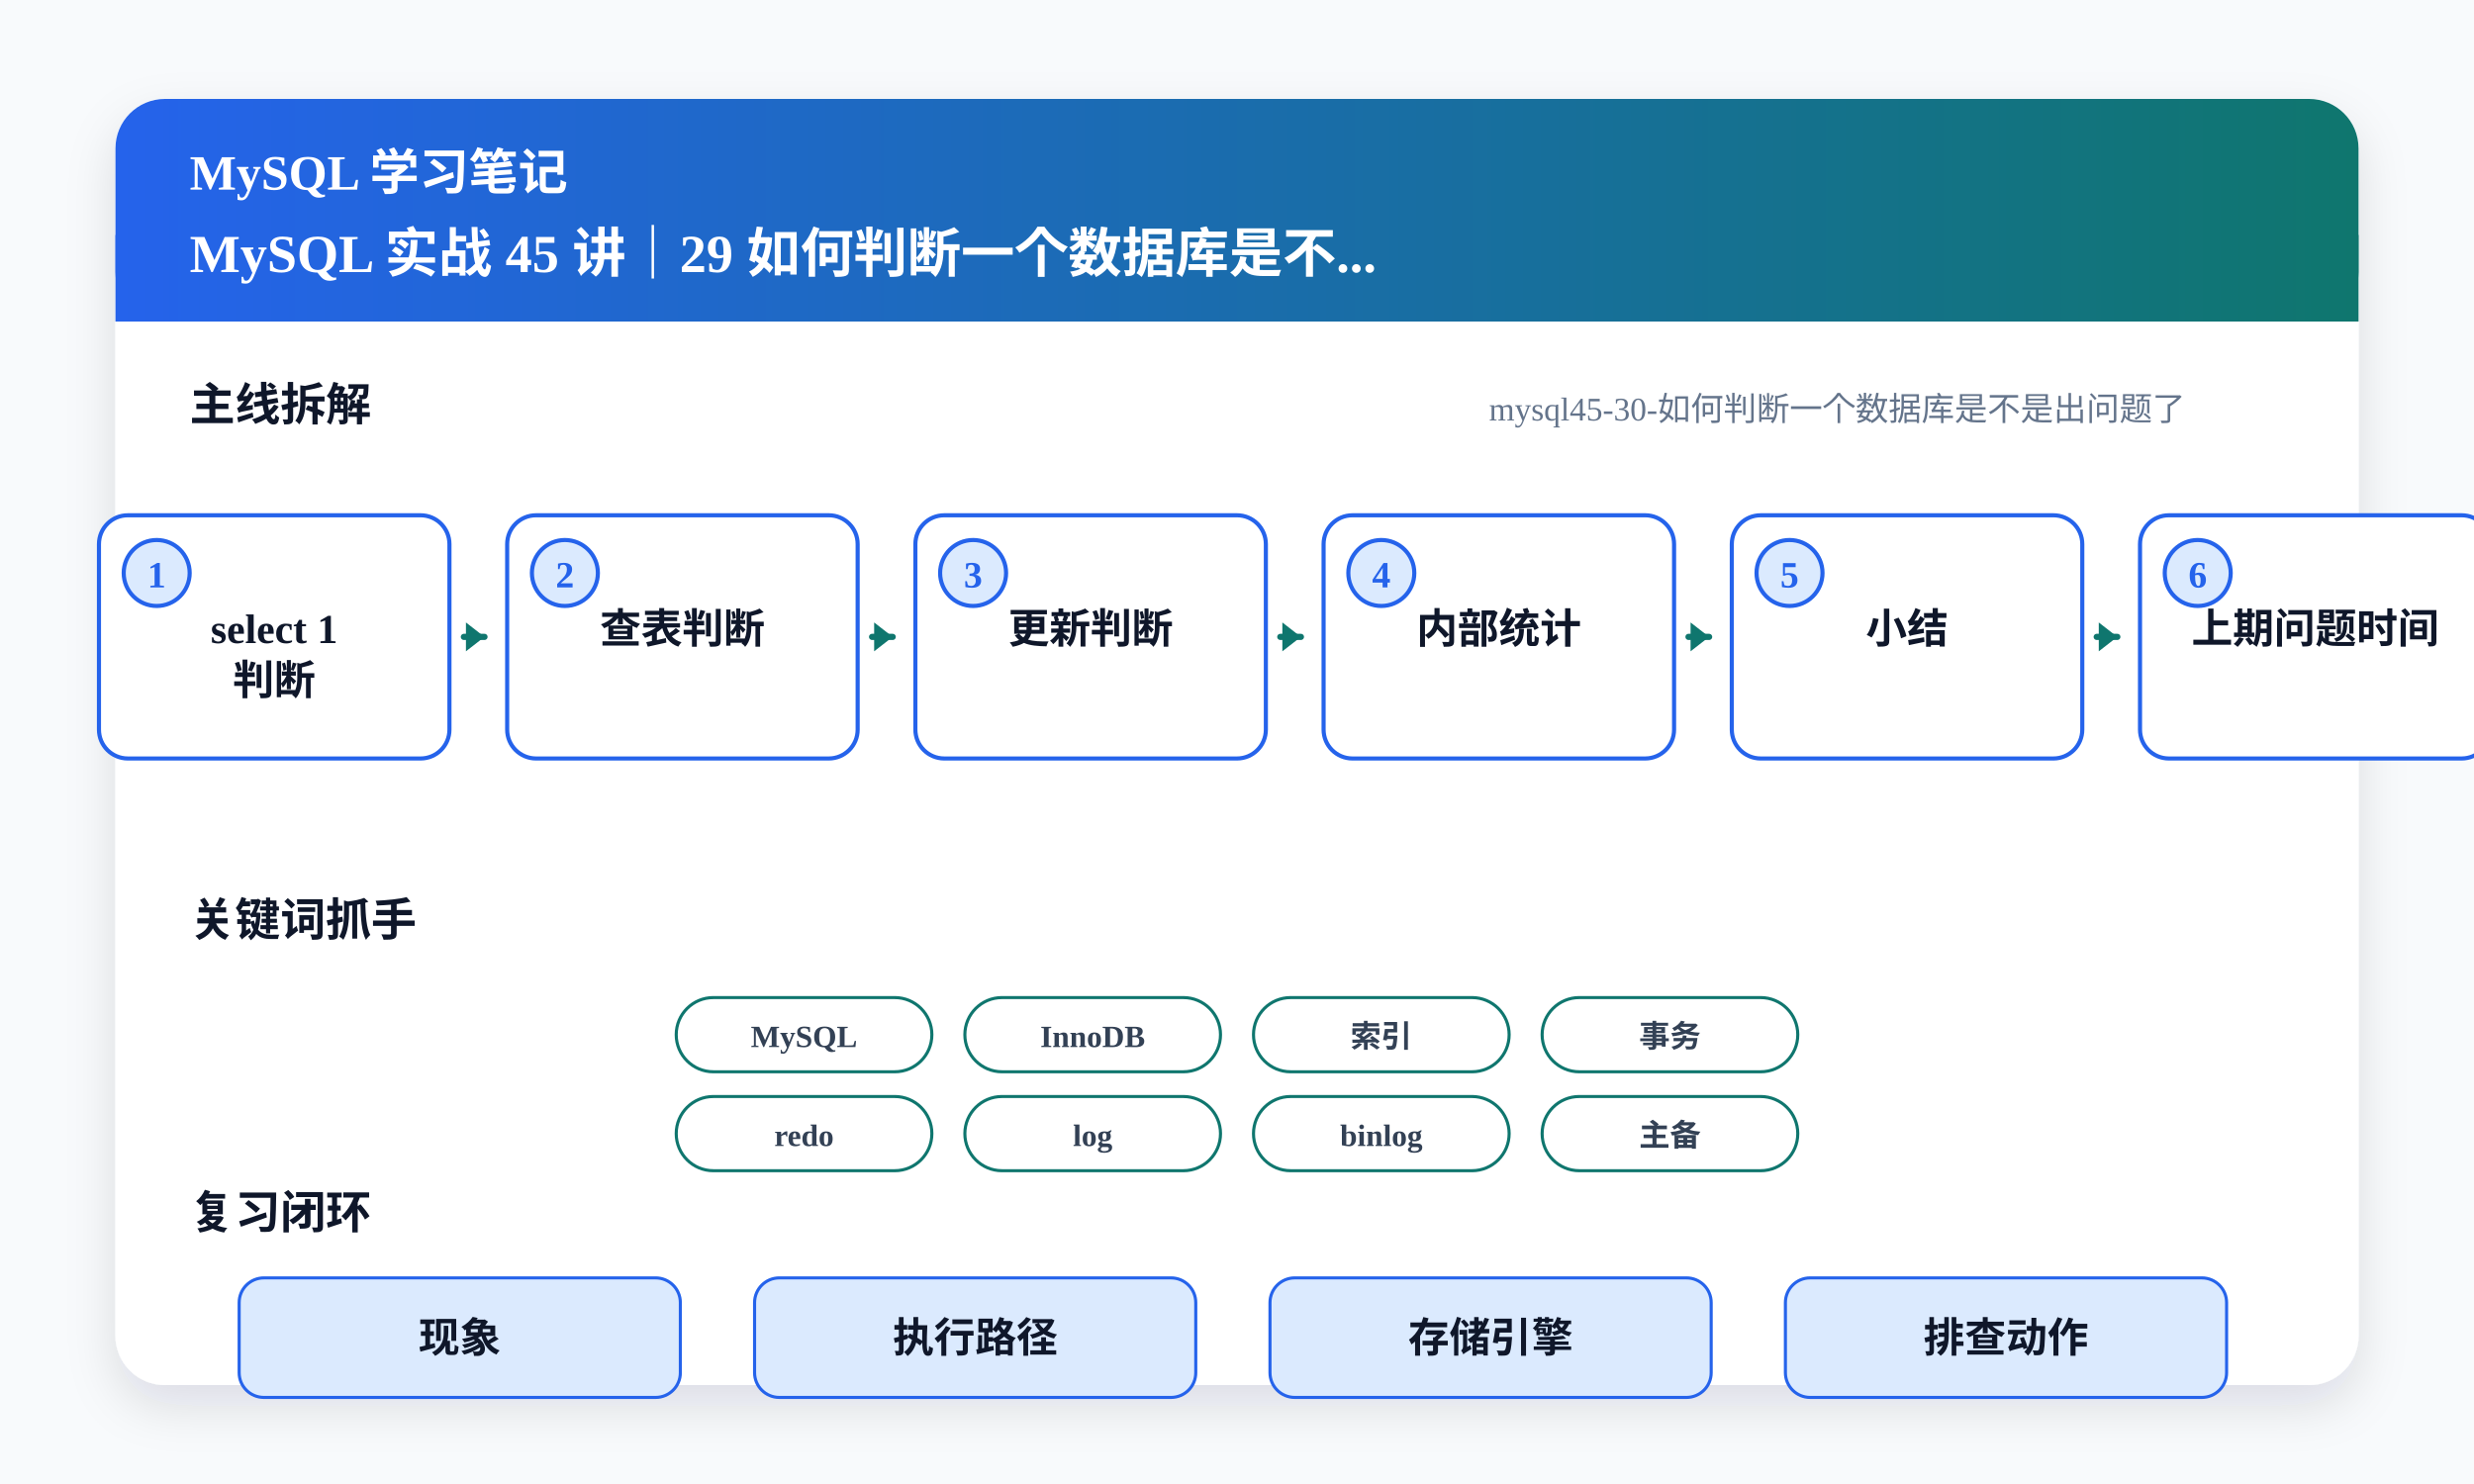
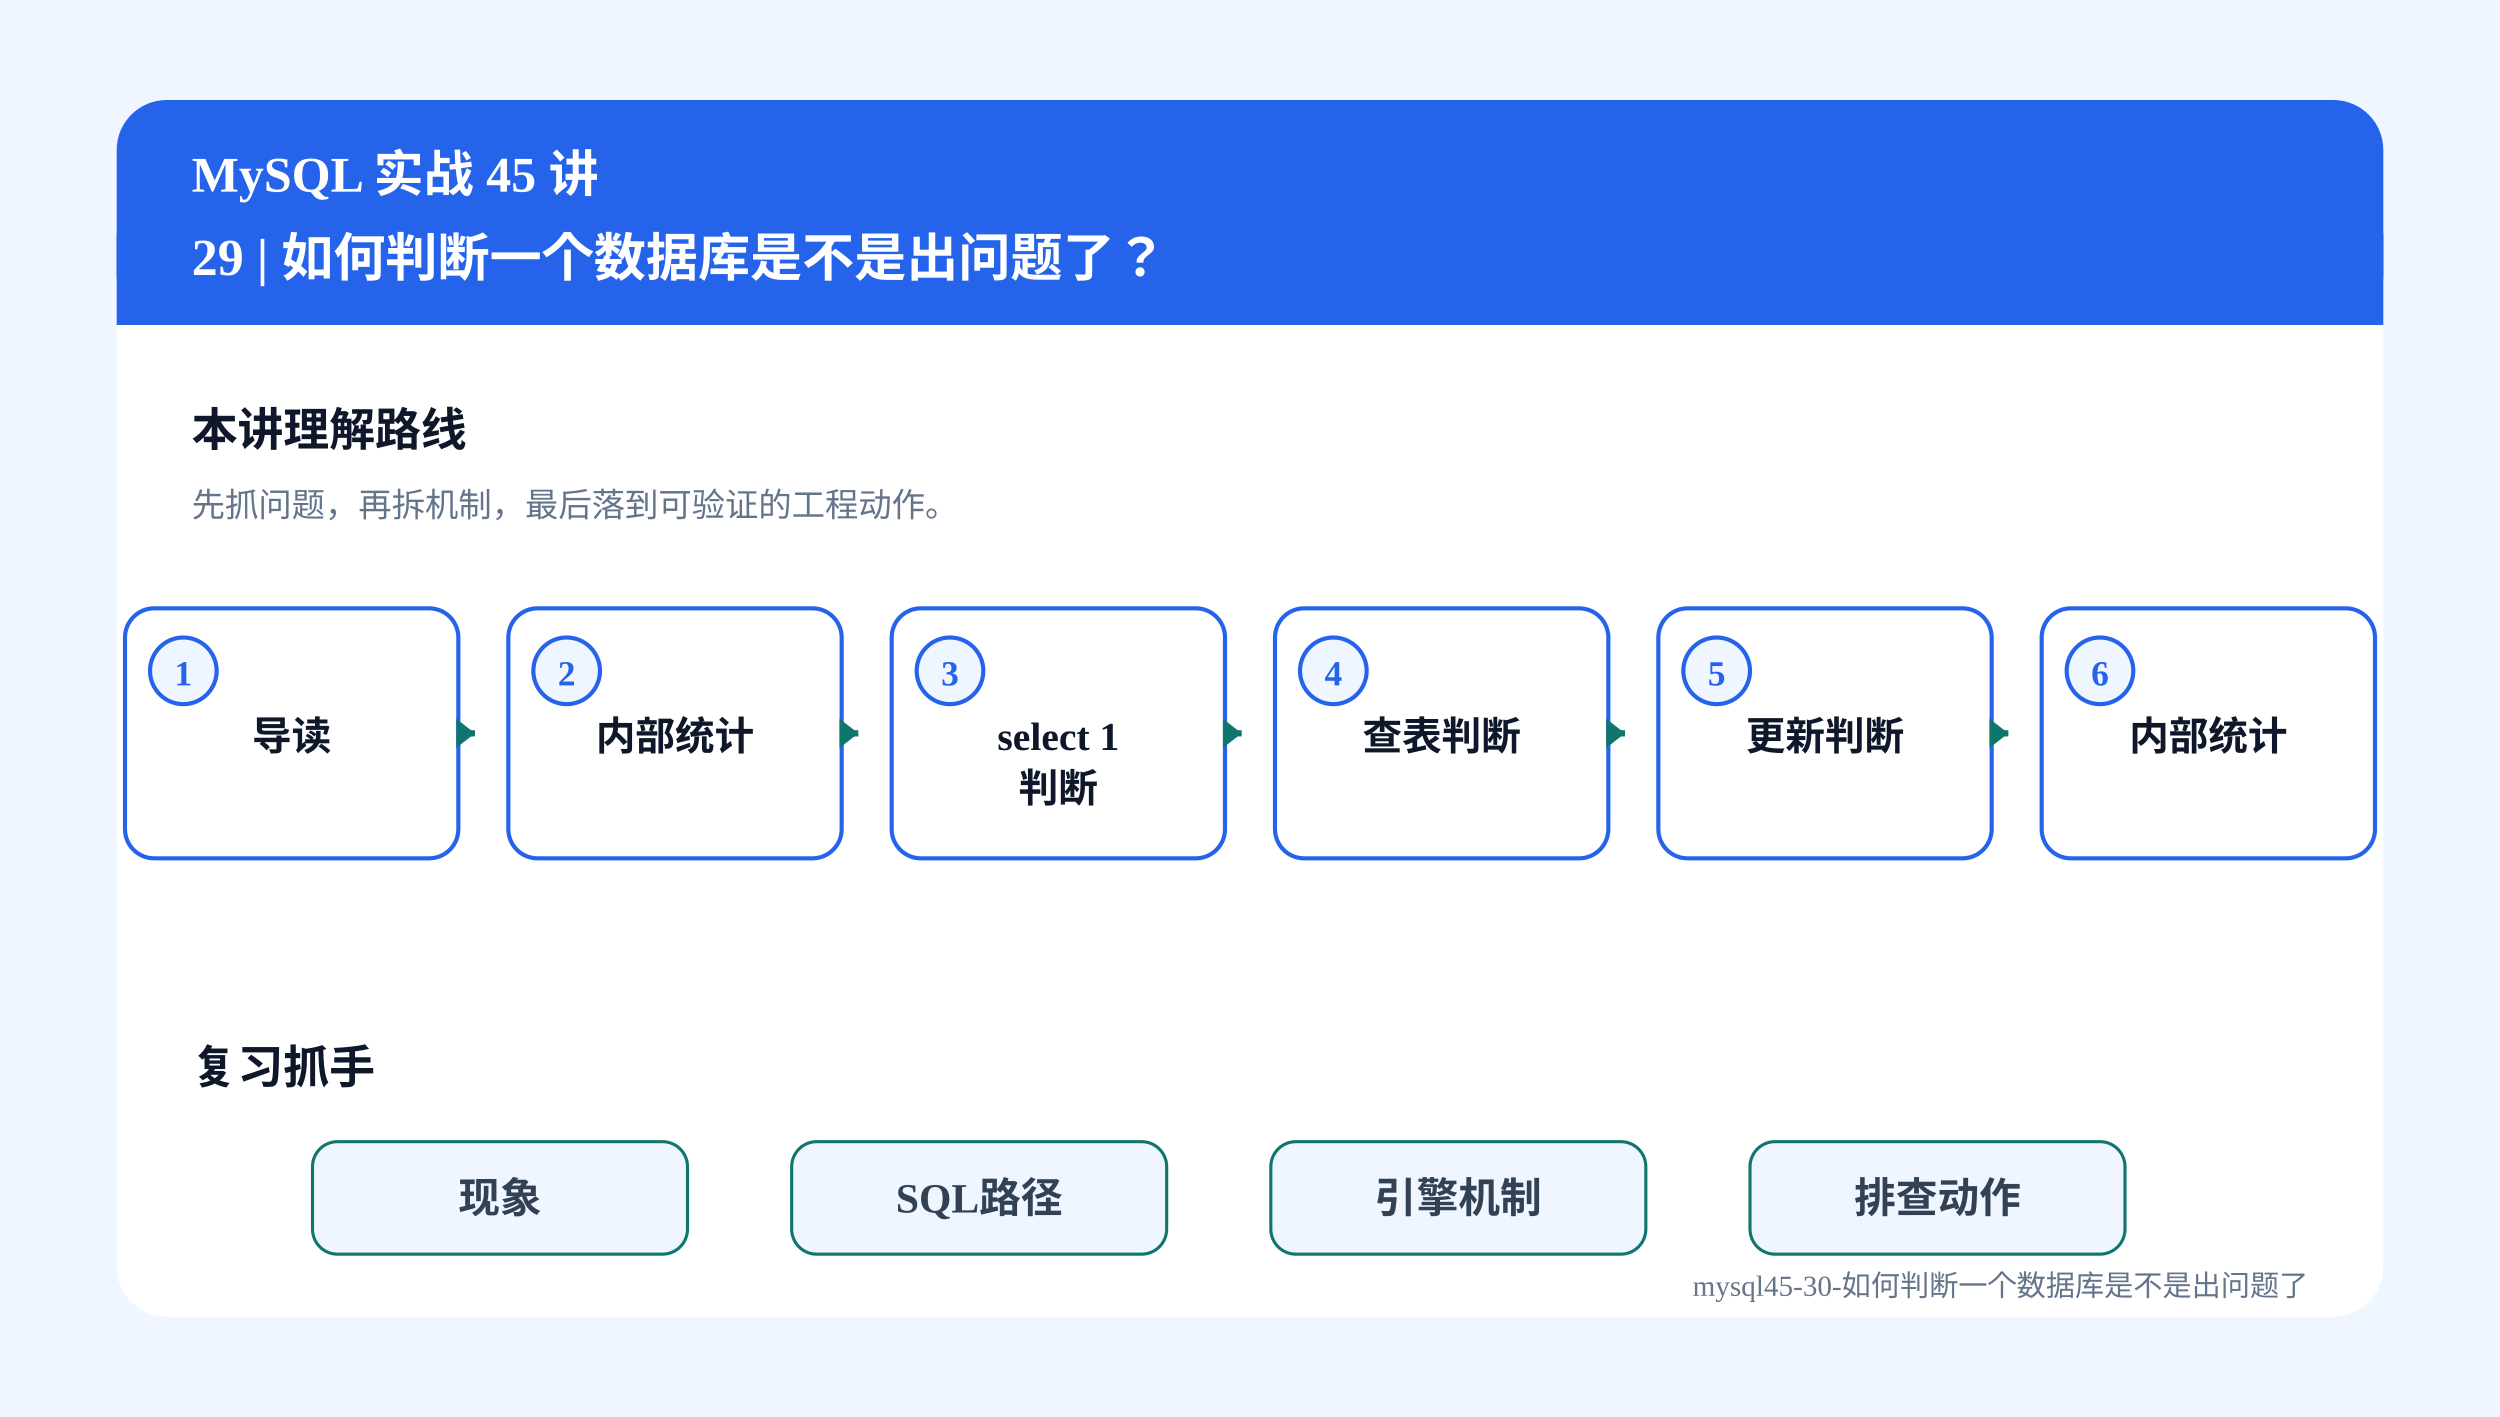
- <svg xmlns="http://www.w3.org/2000/svg" width="1200" height="720" viewBox="0 0 1200 720" role="img" aria-labelledby="title desc">
-   <defs>
-     <linearGradient id="header" x1="0" y1="0" x2="1" y2="0">
-       <stop offset="0%" stop-color="#2563eb" />
-       <stop offset="100%" stop-color="#0f766e" />
-     </linearGradient>
-     <filter id="shadow" x="-20%" y="-20%" width="140%" height="140%">
-       <feDropShadow dx="0" dy="10" stdDeviation="12" flood-color="#0f172a" flood-opacity="0.12" />
-     </filter>
-   </defs>
-   <rect width="1200" height="720" rx="0" fill="#f8fafc" />
-   <rect x="56" y="48" width="1088" height="624" rx="24" fill="#ffffff" filter="url(#shadow)" />
-   <rect x="56" y="48" width="1088" height="108" rx="24" fill="url(#header)" />
-   <rect x="56" y="114" width="1088" height="42" fill="url(#header)" />
-   <text x="92" y="92" font-size="24" font-weight="800" fill="#ffffff">MySQL 学习笔记</text>
-   <text x="92" y="132" text-anchor="start" font-size="26" font-weight="750" fill="#ffffff">MySQL 实战 45 讲｜29  如何判断一个数据库是不...</text>
-   <text x="92" y="204" font-size="22" font-weight="700" fill="#0f172a">主线拆解</text>
-   <text x="1060" y="204" text-anchor="end" font-size="16" fill="#64748b">mysql45-30-如何判断一个数据库是不是出问题了</text>
-   <rect x="48" y="250" width="170" height="118" rx="14" fill="#ffffff" stroke="#2563eb" stroke-width="2" />
-   <circle cx="76" cy="278" r="16" fill="#dbeafe" stroke="#2563eb" stroke-width="2" />
-   <text x="76" y="285" text-anchor="middle" font-size="18" font-weight="700" fill="#2563eb">1</text>
-   <text x="133" y="312" text-anchor="middle" font-size="20" font-weight="650" fill="#0f172a">select 1</text>
-   <text x="133" y="337" text-anchor="middle" font-size="20" font-weight="650" fill="#0f172a"> 判断</text>
-   <path d="M 225 309 H 235" stroke="#0f766e" stroke-width="3" stroke-linecap="round" />
-   <path d="M 235 309 l -9 -7 v 14 z" fill="#0f766e" />
-   <rect x="246" y="250" width="170" height="118" rx="14" fill="#ffffff" stroke="#2563eb" stroke-width="2" />
-   <circle cx="274" cy="278" r="16" fill="#dbeafe" stroke="#2563eb" stroke-width="2" />
-   <text x="274" y="285" text-anchor="middle" font-size="18" font-weight="700" fill="#2563eb">2</text>
-   <text x="331" y="312" text-anchor="middle" font-size="20" font-weight="650" fill="#0f172a">查表判断</text>
-   <path d="M 423 309 H 433" stroke="#0f766e" stroke-width="3" stroke-linecap="round" />
-   <path d="M 433 309 l -9 -7 v 14 z" fill="#0f766e" />
-   <rect x="444" y="250" width="170" height="118" rx="14" fill="#ffffff" stroke="#2563eb" stroke-width="2" />
-   <circle cx="472" cy="278" r="16" fill="#dbeafe" stroke="#2563eb" stroke-width="2" />
-   <text x="472" y="285" text-anchor="middle" font-size="18" font-weight="700" fill="#2563eb">3</text>
-   <text x="529" y="312" text-anchor="middle" font-size="20" font-weight="650" fill="#0f172a">更新判断</text>
-   <path d="M 621 309 H 631" stroke="#0f766e" stroke-width="3" stroke-linecap="round" />
-   <path d="M 631 309 l -9 -7 v 14 z" fill="#0f766e" />
-   <rect x="642" y="250" width="170" height="118" rx="14" fill="#ffffff" stroke="#2563eb" stroke-width="2" />
-   <circle cx="670" cy="278" r="16" fill="#dbeafe" stroke="#2563eb" stroke-width="2" />
-   <text x="670" y="285" text-anchor="middle" font-size="18" font-weight="700" fill="#2563eb">4</text>
-   <text x="727" y="312" text-anchor="middle" font-size="20" font-weight="650" fill="#0f172a">内部统计</text>
-   <path d="M 819 309 H 829" stroke="#0f766e" stroke-width="3" stroke-linecap="round" />
-   <path d="M 829 309 l -9 -7 v 14 z" fill="#0f766e" />
-   <rect x="840" y="250" width="170" height="118" rx="14" fill="#ffffff" stroke="#2563eb" stroke-width="2" />
-   <circle cx="868" cy="278" r="16" fill="#dbeafe" stroke="#2563eb" stroke-width="2" />
-   <text x="868" y="285" text-anchor="middle" font-size="18" font-weight="700" fill="#2563eb">5</text>
-   <text x="925" y="312" text-anchor="middle" font-size="20" font-weight="650" fill="#0f172a">小结</text>
-   <path d="M 1017 309 H 1027" stroke="#0f766e" stroke-width="3" stroke-linecap="round" />
-   <path d="M 1027 309 l -9 -7 v 14 z" fill="#0f766e" />
-   <rect x="1038" y="250" width="170" height="118" rx="14" fill="#ffffff" stroke="#2563eb" stroke-width="2" />
-   <circle cx="1066" cy="278" r="16" fill="#dbeafe" stroke="#2563eb" stroke-width="2" />
-   <text x="1066" y="285" text-anchor="middle" font-size="18" font-weight="700" fill="#2563eb">6</text>
-   <text x="1123" y="312" text-anchor="middle" font-size="20" font-weight="650" fill="#0f172a">上期问题时间</text>
-   <text x="92" y="454" font-size="22" font-weight="700" fill="#0f172a">关键词抓手</text>
-   <rect x="328" y="484" width="124" height="36" rx="18" fill="#ffffff" stroke="#0f766e" stroke-width="1.5" />
-   <text x="390" y="508" text-anchor="middle" font-size="15" font-weight="600" fill="#334155">MySQL</text>
-   <rect x="468" y="484" width="124" height="36" rx="18" fill="#ffffff" stroke="#0f766e" stroke-width="1.5" />
-   <text x="530" y="508" text-anchor="middle" font-size="15" font-weight="600" fill="#334155">InnoDB</text>
-   <rect x="608" y="484" width="124" height="36" rx="18" fill="#ffffff" stroke="#0f766e" stroke-width="1.5" />
-   <text x="670" y="508" text-anchor="middle" font-size="15" font-weight="600" fill="#334155">索引</text>
-   <rect x="748" y="484" width="124" height="36" rx="18" fill="#ffffff" stroke="#0f766e" stroke-width="1.5" />
-   <text x="810" y="508" text-anchor="middle" font-size="15" font-weight="600" fill="#334155">事务</text>
-   <rect x="328" y="532" width="124" height="36" rx="18" fill="#ffffff" stroke="#0f766e" stroke-width="1.5" />
-   <text x="390" y="556" text-anchor="middle" font-size="15" font-weight="600" fill="#334155">redo</text>
-   <rect x="468" y="532" width="124" height="36" rx="18" fill="#ffffff" stroke="#0f766e" stroke-width="1.5" />
-   <text x="530" y="556" text-anchor="middle" font-size="15" font-weight="600" fill="#334155">log</text>
-   <rect x="608" y="532" width="124" height="36" rx="18" fill="#ffffff" stroke="#0f766e" stroke-width="1.5" />
-   <text x="670" y="556" text-anchor="middle" font-size="15" font-weight="600" fill="#334155">binlog</text>
-   <rect x="748" y="532" width="124" height="36" rx="18" fill="#ffffff" stroke="#0f766e" stroke-width="1.5" />
-   <text x="810" y="556" text-anchor="middle" font-size="15" font-weight="600" fill="#334155">主备</text>
-   <text x="92" y="596" font-size="22" font-weight="700" fill="#0f172a">复习闭环</text>
-   <rect x="116" y="620" width="214" height="58" rx="12" fill="#dbeafe" stroke="#2563eb" stroke-width="1.5" />
-   <text x="223" y="656" text-anchor="middle" font-size="20" font-weight="700" fill="#0f172a">现象</text>
-   <rect x="366" y="620" width="214" height="58" rx="12" fill="#dbeafe" stroke="#2563eb" stroke-width="1.5" />
-   <text x="473" y="656" text-anchor="middle" font-size="20" font-weight="700" fill="#0f172a">执行路径</text>
-   <rect x="616" y="620" width="214" height="58" rx="12" fill="#dbeafe" stroke="#2563eb" stroke-width="1.5" />
-   <text x="723" y="656" text-anchor="middle" font-size="20" font-weight="700" fill="#0f172a">存储引擎</text>
-   <rect x="866" y="620" width="214" height="58" rx="12" fill="#dbeafe" stroke="#2563eb" stroke-width="1.5" />
-   <text x="973" y="656" text-anchor="middle" font-size="20" font-weight="700" fill="#0f172a">排查动作</text>
+ <svg xmlns="http://www.w3.org/2000/svg" width="1200" height="680" viewBox="0 0 1200 680" role="img">
+   <rect width="1200" height="680" fill="#eff6ff" />
+   <rect x="56" y="48" width="1088" height="584" rx="24" fill="#ffffff" />
+   <rect x="56" y="48" width="1088" height="108" rx="24" fill="#2563eb" />
+   <rect x="56" y="112" width="1088" height="44" fill="#2563eb" />
+   <text x="92" y="92" font-size="24" font-weight="800" fill="#fff">MySQL 实战 45 讲</text>
+   <text x="92" y="132" text-anchor="start" font-size="25" font-weight="700" fill="#fff">29 | 如何判断一个数据库是不是出问题了？</text>
+   <text x="92" y="214" font-size="22" font-weight="800" fill="#0f172a">本讲理解路线</text>
+   <text x="92" y="248" font-size="16" fill="#64748b">先抓问题，再拆机制，最后落到可验证的工程动作。</text>
+   <rect x="60" y="292" width="160" height="120" rx="14" fill="#fff" stroke="#2563eb" stroke-width="2" />
+   <circle cx="88" cy="322" r="16" fill="#eff6ff" stroke="#2563eb" stroke-width="2" />
+   <text x="88" y="329" text-anchor="middle" font-size="17" font-weight="700" fill="#2563eb">1</text>
+   <text x="140" y="360" text-anchor="middle" font-size="19" font-weight="700" fill="#0f172a">导读</text>
+   <path d="M 226 352 H 228" stroke="#0f766e" stroke-width="3" />
+   <path d="M 228 352 l -9 -7 v14 z" fill="#0f766e" />
+   <rect x="244" y="292" width="160" height="120" rx="14" fill="#fff" stroke="#2563eb" stroke-width="2" />
+   <circle cx="272" cy="322" r="16" fill="#eff6ff" stroke="#2563eb" stroke-width="2" />
+   <text x="272" y="329" text-anchor="middle" font-size="17" font-weight="700" fill="#2563eb">2</text>
+   <text x="324" y="360" text-anchor="middle" font-size="19" font-weight="700" fill="#0f172a">内部统计</text>
+   <path d="M 410 352 H 412" stroke="#0f766e" stroke-width="3" />
+   <path d="M 412 352 l -9 -7 v14 z" fill="#0f766e" />
+   <rect x="428" y="292" width="160" height="120" rx="14" fill="#fff" stroke="#2563eb" stroke-width="2" />
+   <circle cx="456" cy="322" r="16" fill="#eff6ff" stroke="#2563eb" stroke-width="2" />
+   <text x="456" y="329" text-anchor="middle" font-size="17" font-weight="700" fill="#2563eb">3</text>
+   <text x="508" y="360" text-anchor="middle" font-size="19" font-weight="700" fill="#0f172a">select 1</text>
+   <text x="508" y="385" text-anchor="middle" font-size="19" font-weight="700" fill="#0f172a"> 判断</text>
+   <path d="M 594 352 H 596" stroke="#0f766e" stroke-width="3" />
+   <path d="M 596 352 l -9 -7 v14 z" fill="#0f766e" />
+   <rect x="612" y="292" width="160" height="120" rx="14" fill="#fff" stroke="#2563eb" stroke-width="2" />
+   <circle cx="640" cy="322" r="16" fill="#eff6ff" stroke="#2563eb" stroke-width="2" />
+   <text x="640" y="329" text-anchor="middle" font-size="17" font-weight="700" fill="#2563eb">4</text>
+   <text x="692" y="360" text-anchor="middle" font-size="19" font-weight="700" fill="#0f172a">查表判断</text>
+   <path d="M 778 352 H 780" stroke="#0f766e" stroke-width="3" />
+   <path d="M 780 352 l -9 -7 v14 z" fill="#0f766e" />
+   <rect x="796" y="292" width="160" height="120" rx="14" fill="#fff" stroke="#2563eb" stroke-width="2" />
+   <circle cx="824" cy="322" r="16" fill="#eff6ff" stroke="#2563eb" stroke-width="2" />
+   <text x="824" y="329" text-anchor="middle" font-size="17" font-weight="700" fill="#2563eb">5</text>
+   <text x="876" y="360" text-anchor="middle" font-size="19" font-weight="700" fill="#0f172a">更新判断</text>
+   <path d="M 962 352 H 964" stroke="#0f766e" stroke-width="3" />
+   <path d="M 964 352 l -9 -7 v14 z" fill="#0f766e" />
+   <rect x="980" y="292" width="160" height="120" rx="14" fill="#fff" stroke="#2563eb" stroke-width="2" />
+   <circle cx="1008" cy="322" r="16" fill="#eff6ff" stroke="#2563eb" stroke-width="2" />
+   <text x="1008" y="329" text-anchor="middle" font-size="17" font-weight="700" fill="#2563eb">6</text>
+   <text x="1060" y="360" text-anchor="middle" font-size="19" font-weight="700" fill="#0f172a">内部统计</text>
+   <text x="92" y="520" font-size="22" font-weight="800" fill="#0f172a">复习抓手</text>
+   <rect x="150" y="548" width="180" height="54" rx="12" fill="#eff6ff" stroke="#0f766e" stroke-width="1.5" />
+   <text x="240" y="582" text-anchor="middle" font-size="20" font-weight="700" fill="#334155">现象</text>
+   <rect x="380" y="548" width="180" height="54" rx="12" fill="#eff6ff" stroke="#0f766e" stroke-width="1.5" />
+   <text x="470" y="582" text-anchor="middle" font-size="20" font-weight="700" fill="#334155">SQL路径</text>
+   <rect x="610" y="548" width="180" height="54" rx="12" fill="#eff6ff" stroke="#0f766e" stroke-width="1.5" />
+   <text x="700" y="582" text-anchor="middle" font-size="20" font-weight="700" fill="#334155">引擎机制</text>
+   <rect x="840" y="548" width="180" height="54" rx="12" fill="#eff6ff" stroke="#0f766e" stroke-width="1.5" />
+   <text x="930" y="582" text-anchor="middle" font-size="20" font-weight="700" fill="#334155">排查动作</text>
+   <text x="1108" y="622" text-anchor="end" font-size="14" fill="#64748b">mysql45-30-如何判断一个数据库是不是出问题了</text>
</svg>
